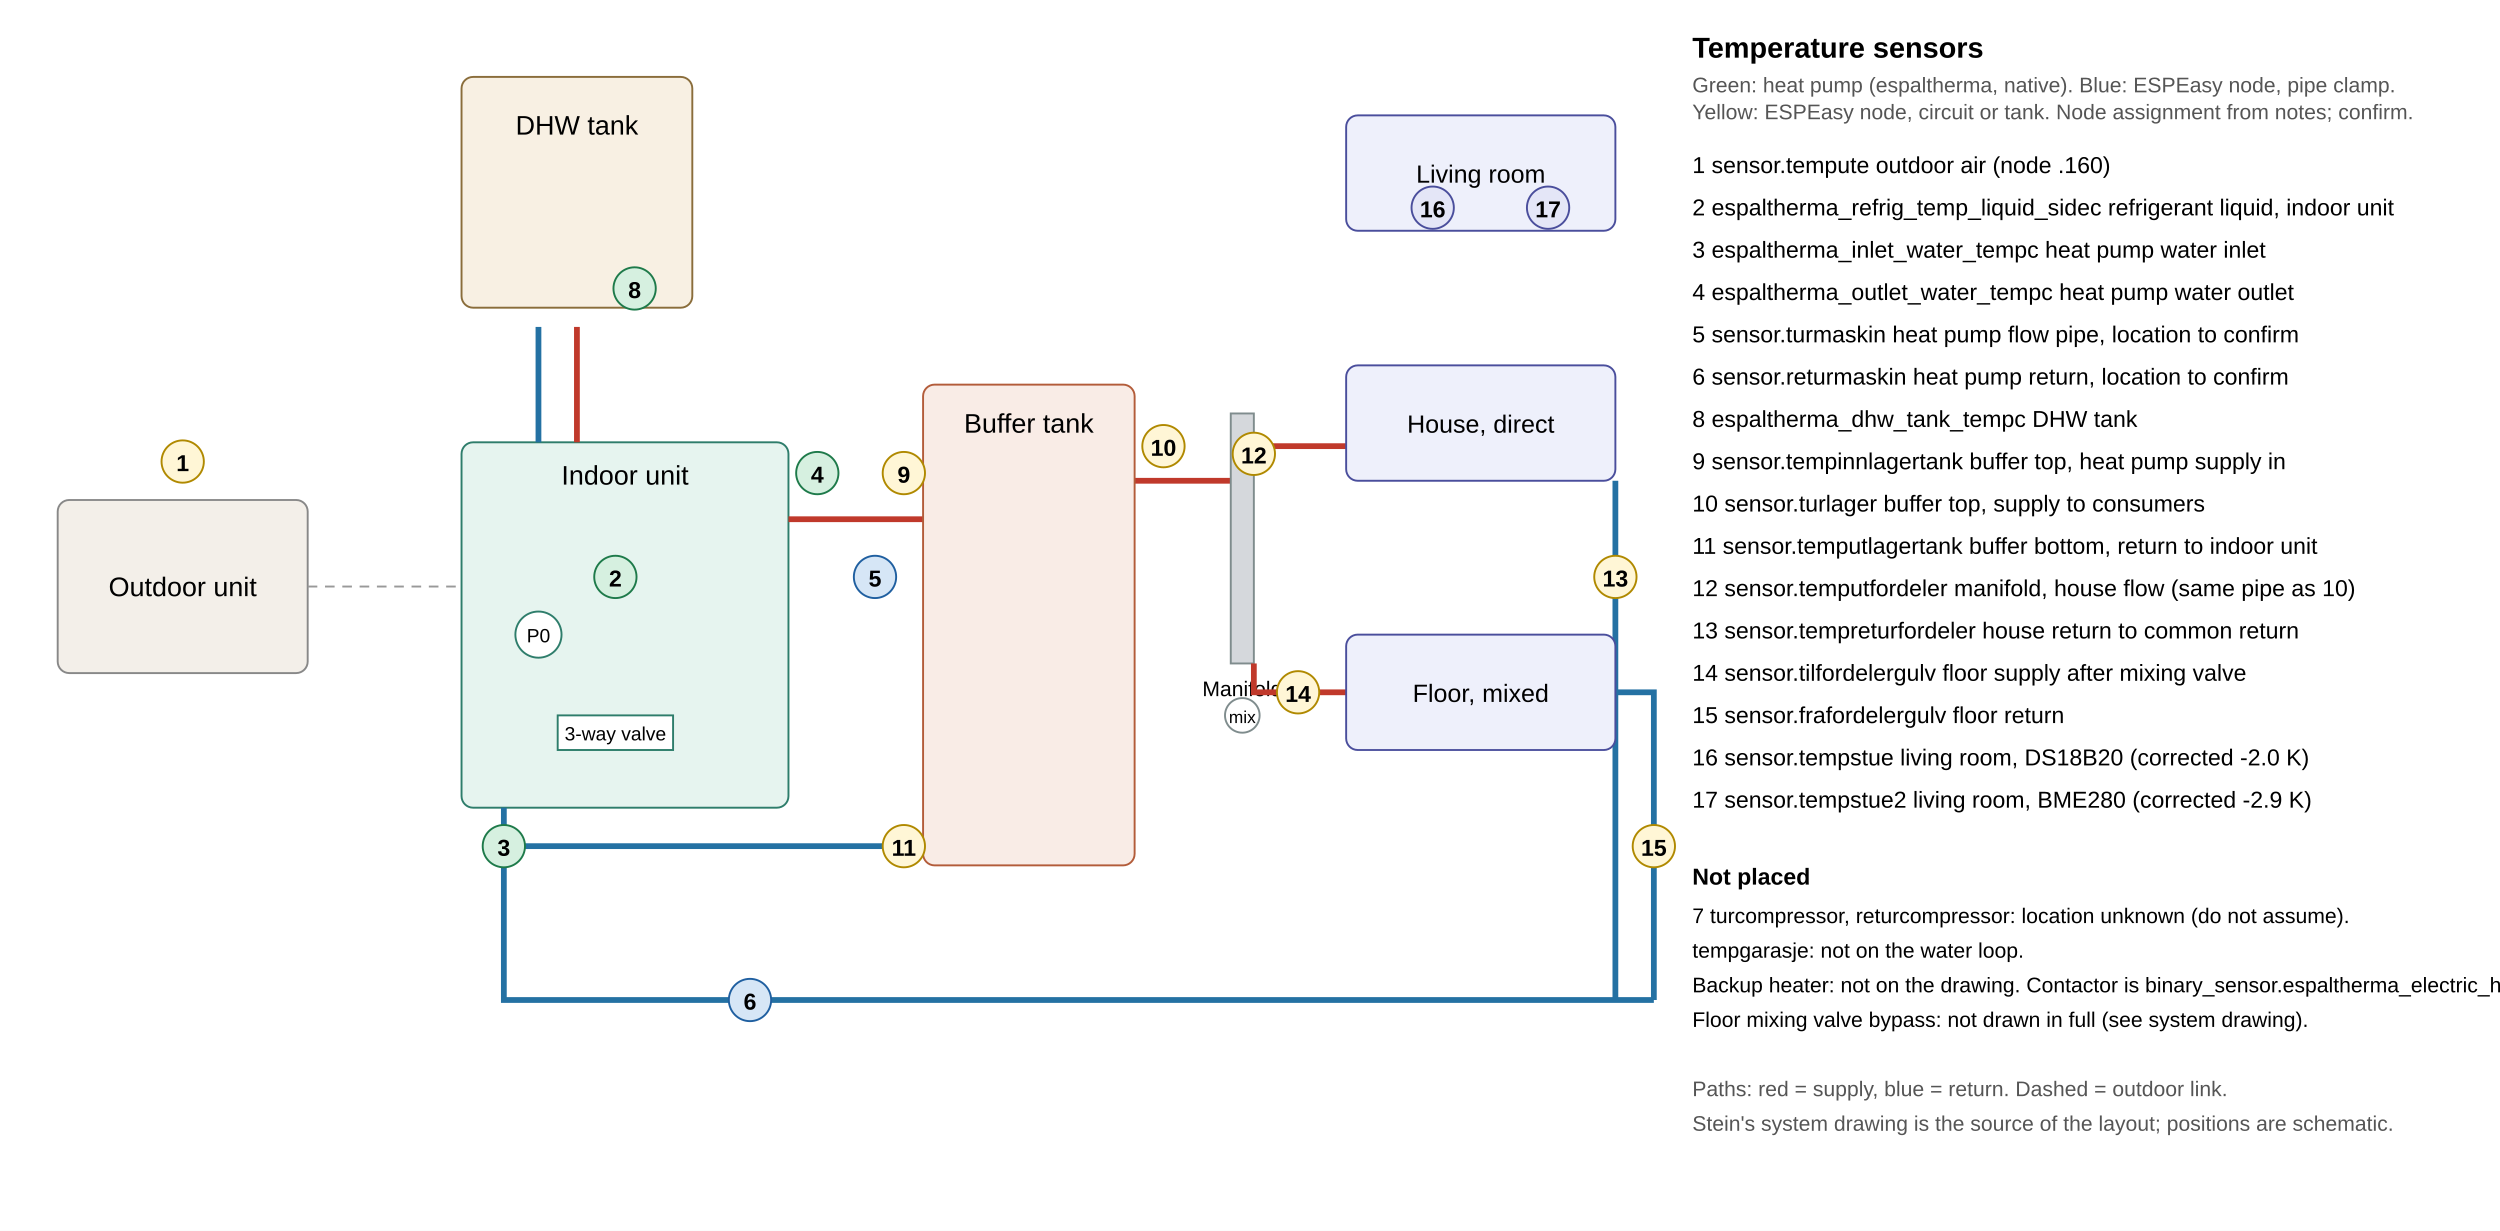
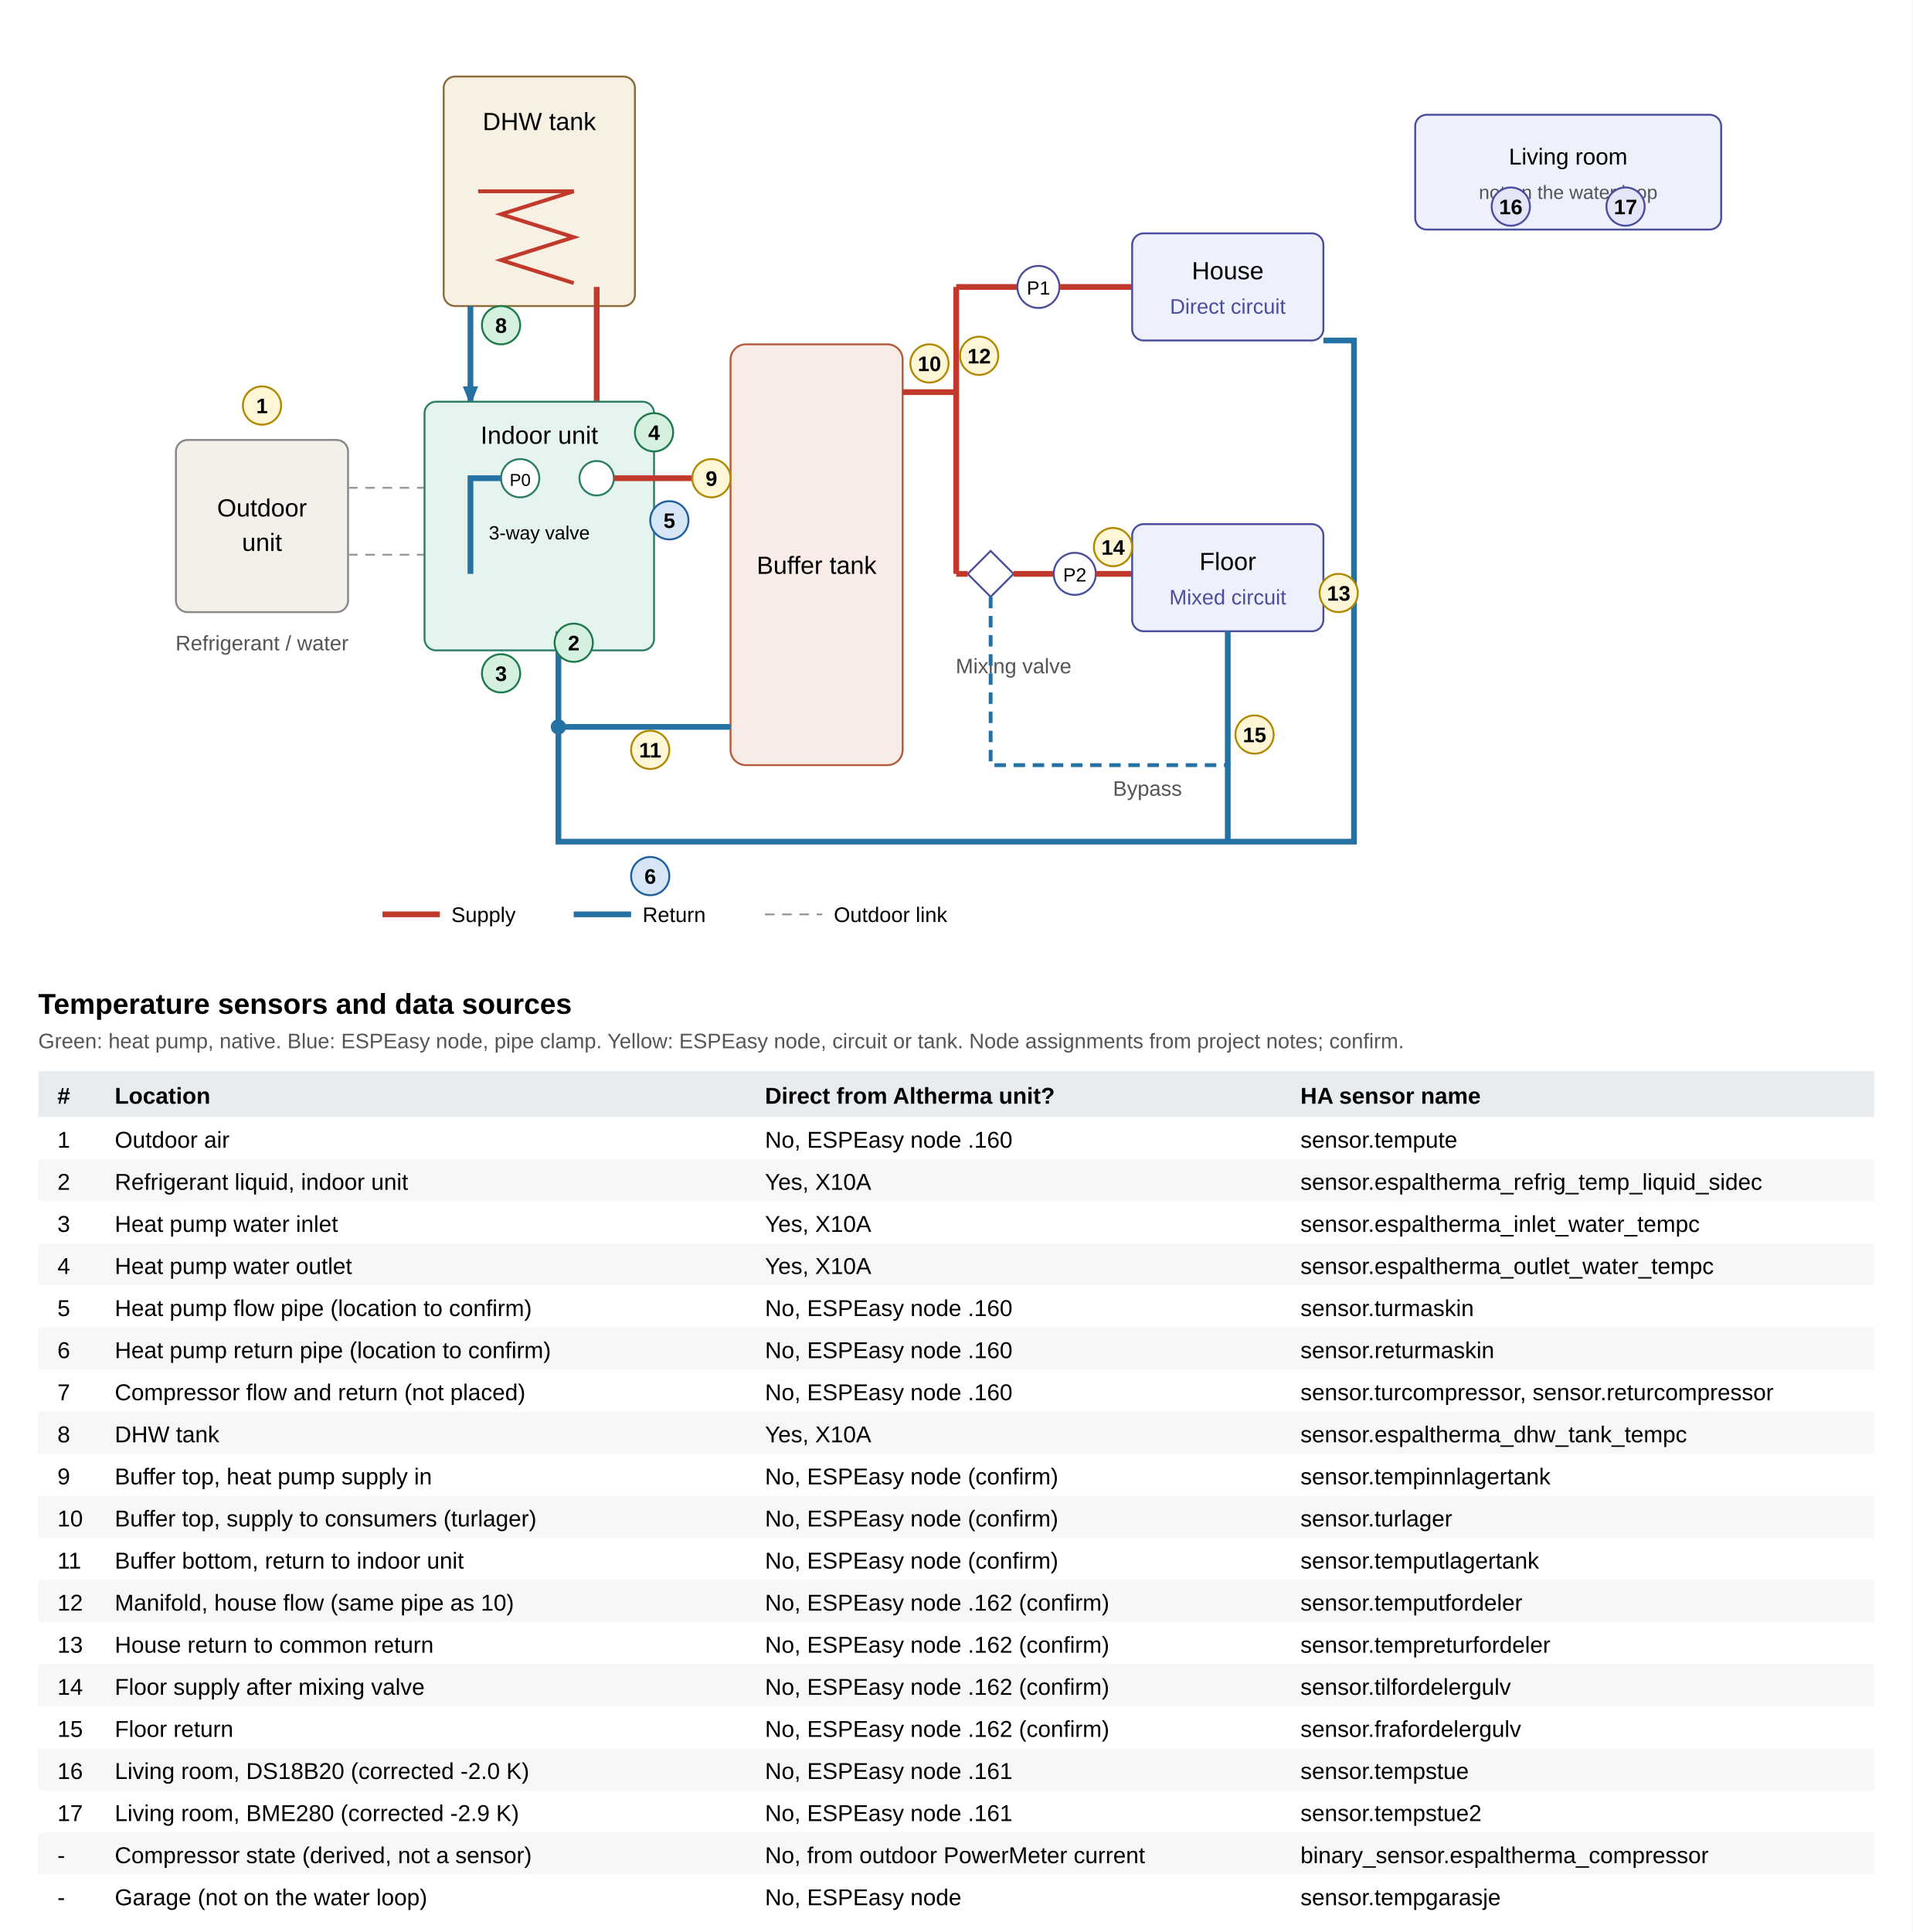
- <svg xmlns="http://www.w3.org/2000/svg" viewBox="0 0 1300 640" width="1300" height="640" font-family="Segoe UI, Arial, sans-serif">
-   <rect width="1300" height="640" fill="#ffffff" />
-   <rect x="30" y="260" width="130" height="90" rx="6" fill="#f3efe9" stroke="#888" />
-   <text x="95" y="310" text-anchor="middle" font-size="14">Outdoor unit</text>
-   <line x1="160" y1="305" x2="240" y2="305" stroke="#999" stroke-dasharray="5 4" />
-   <rect x="240" y="230" width="170" height="190" rx="6" fill="#e6f4ef" stroke="#2e7d6b" />
-   <text x="325" y="252" text-anchor="middle" font-size="14">Indoor unit</text>
-   <circle cx="280" cy="330" r="12" fill="#ffffff" stroke="#2e7d6b" />
-   <text x="280" y="334" text-anchor="middle" font-size="10">P0</text>
-   <rect x="290" y="372" width="60" height="18" fill="#ffffff" stroke="#2e7d6b" />
-   <text x="320" y="385" text-anchor="middle" font-size="10">3-way valve</text>
-   <path d="M410 270 H480" stroke="#c0392b" stroke-width="3" fill="none" />
-   <path d="M300 230 V170" stroke="#c0392b" stroke-width="3" fill="none" />
-   <path d="M280 170 V230" stroke="#2471a3" stroke-width="3" fill="none" />
-   <path d="M590 250 H640" stroke="#c0392b" stroke-width="3" fill="none" />
-   <rect x="640" y="215" width="12" height="130" fill="#d5d8dc" stroke="#7f8c8d" />
-   <text x="646" y="362" text-anchor="middle" font-size="11">Manifold</text>
-   <path d="M652 232 H700" stroke="#c0392b" stroke-width="3" fill="none" />
-   <path d="M652 345 V360 H700" stroke="#c0392b" stroke-width="3" fill="none" />
-   <circle cx="646" cy="372" r="9" fill="#ffffff" stroke="#7f8c8d" />
-   <text x="646" y="376" text-anchor="middle" font-size="9">mix</text>
-   <path d="M840 250 V520" stroke="#2471a3" stroke-width="3" fill="none" />
-   <path d="M840 360 H860 V520" stroke="#2471a3" stroke-width="3" fill="none" />
-   <path d="M860 520 H262 V420" stroke="#2471a3" stroke-width="3" fill="none" />
-   <path d="M480 440 H262" stroke="#2471a3" stroke-width="3" fill="none" />
-   <rect x="240" y="40" width="120" height="120" rx="6" fill="#f8f0e3" stroke="#8a6d3b" />
-   <text x="300" y="70" text-anchor="middle" font-size="14">DHW tank</text>
-   <rect x="480" y="200" width="110" height="250" rx="6" fill="#f9ece6" stroke="#b35c3a" />
-   <text x="535" y="225" text-anchor="middle" font-size="14">Buffer tank</text>
-   <rect x="700" y="60" width="140" height="60" rx="6" fill="#eef0fb" stroke="#4a4e9c" />
-   <text x="770" y="95" text-anchor="middle" font-size="13">Living room</text>
-   <rect x="700" y="190" width="140" height="60" rx="6" fill="#eef0fb" stroke="#4a4e9c" />
-   <text x="770" y="225" text-anchor="middle" font-size="13">House, direct</text>
-   <rect x="700" y="330" width="140" height="60" rx="6" fill="#eef0fb" stroke="#4a4e9c" />
-   <text x="770" y="365" text-anchor="middle" font-size="13">Floor, mixed</text>
-   <g font-size="12" font-weight="bold" text-anchor="middle">
-     <circle cx="95" cy="240" r="11" fill="#fff6d6" stroke="#b08900" />
-     <text x="95" y="245">1</text>
-     <circle cx="320" cy="300" r="11" fill="#d6f0e0" stroke="#1e7a4a" />
-     <text x="320" y="305">2</text>
-     <circle cx="262" cy="440" r="11" fill="#d6f0e0" stroke="#1e7a4a" />
-     <text x="262" y="445">3</text>
-     <circle cx="425" cy="246" r="11" fill="#d6f0e0" stroke="#1e7a4a" />
-     <text x="425" y="251">4</text>
-     <circle cx="455" cy="300" r="11" fill="#d6e6f6" stroke="#1f5fa0" />
-     <text x="455" y="305">5</text>
-     <circle cx="390" cy="520" r="11" fill="#d6e6f6" stroke="#1f5fa0" />
-     <text x="390" y="525">6</text>
-     <circle cx="330" cy="150" r="11" fill="#d6f0e0" stroke="#1e7a4a" />
-     <text x="330" y="155">8</text>
-     <circle cx="470" cy="246" r="11" fill="#fff6d6" stroke="#b08900" />
-     <text x="470" y="251">9</text>
-     <circle cx="605" cy="232" r="11" fill="#fff6d6" stroke="#b08900" />
-     <text x="605" y="237">10</text>
-     <circle cx="470" cy="440" r="11" fill="#fff6d6" stroke="#b08900" />
-     <text x="470" y="445">11</text>
-     <circle cx="652" cy="236" r="11" fill="#fff6d6" stroke="#b08900" />
-     <text x="652" y="241">12</text>
-     <circle cx="840" cy="300" r="11" fill="#fff6d6" stroke="#b08900" />
-     <text x="840" y="305">13</text>
-     <circle cx="675" cy="360" r="11" fill="#fff6d6" stroke="#b08900" />
-     <text x="675" y="365">14</text>
-     <circle cx="860" cy="440" r="11" fill="#fff6d6" stroke="#b08900" />
-     <text x="860" y="445">15</text>
-     <circle cx="745" cy="108" r="11" fill="#e4e6f7" stroke="#4a4e9c" />
-     <text x="745" y="113">16</text>
-     <circle cx="805" cy="108" r="11" fill="#e4e6f7" stroke="#4a4e9c" />
-     <text x="805" y="113">17</text>
+ <svg xmlns="http://www.w3.org/2000/svg" viewBox="0 0 1000 1010" width="1000" height="1010" font-family="Segoe UI, Arial, sans-serif">
+   <rect width="1000" height="1010" fill="#ffffff" />
+   <rect x="92" y="230" width="90" height="90" rx="6" fill="#f3efe9" stroke="#888" />
+   <text x="137" y="270" text-anchor="middle" font-size="13">Outdoor</text>
+   <text x="137" y="288" text-anchor="middle" font-size="13">unit</text>
+   <line x1="182" y1="255" x2="222" y2="255" stroke="#999" stroke-dasharray="5 4" />
+   <line x1="182" y1="290" x2="222" y2="290" stroke="#999" stroke-dasharray="5 4" />
+   <text x="137" y="340" text-anchor="middle" font-size="11" fill="#555">Refrigerant / water</text>
+   <rect x="232" y="40" width="100" height="120" rx="6" fill="#f8f0e3" stroke="#8a6d3b" />
+   <text x="282" y="68" text-anchor="middle" font-size="13">DHW tank</text>
+   <path d="M250 100 H300 L262 112 L300 124 L262 136 L300 148" fill="none" stroke="#c0392b" stroke-width="2" />
+   <path d="M312 245 V150" stroke="#c0392b" stroke-width="3" fill="none" />
+   <path d="M246 160 V210" stroke="#2471a3" stroke-width="3" fill="none" />
+   <polygon points="246,212 242,202 250,202" fill="#2471a3" />
+   <rect x="222" y="210" width="120" height="130" rx="6" fill="#e6f4ef" stroke="#2e7d6b" />
+   <text x="282" y="232" text-anchor="middle" font-size="13">Indoor unit</text>
+   <path d="M246 300 V250 H262" stroke="#2471a3" stroke-width="3" fill="none" />
+   <circle cx="272" cy="250" r="10" fill="#ffffff" stroke="#2e7d6b" />
+   <text x="272" y="254" text-anchor="middle" font-size="9">P0</text>
+   <circle cx="312" cy="250" r="9" fill="#ffffff" stroke="#2e7d6b" />
+   <text x="282" y="282" text-anchor="middle" font-size="10">3-way valve</text>
+   <path d="M292 380 V330" stroke="#2471a3" stroke-width="3" fill="none" />
+   <circle cx="292" cy="380" r="4" fill="#2471a3" />
+   <path d="M321 250 H382" stroke="#c0392b" stroke-width="3" fill="none" />
+   <rect x="382" y="180" width="90" height="220" rx="8" fill="#f9ece6" stroke="#b35c3a" />
+   <text x="427" y="300" text-anchor="middle" font-size="13">Buffer tank</text>
+   <path d="M382 380 H292" stroke="#2471a3" stroke-width="3" fill="none" />
+   <path d="M472 205 H500" stroke="#c0392b" stroke-width="3" fill="none" />
+   <path d="M500 150 V300" stroke="#c0392b" stroke-width="3" fill="none" />
+   <path d="M500 150 H532" stroke="#c0392b" stroke-width="3" fill="none" />
+   <circle cx="543" cy="150" r="11" fill="#ffffff" stroke="#4a4e9c" />
+   <text x="543" y="154" text-anchor="middle" font-size="10">P1</text>
+   <path d="M554 150 H592" stroke="#c0392b" stroke-width="3" fill="none" />
+   <polygon points="518,288 530,300 518,312 506,300" fill="#ffffff" stroke="#4a4e9c" />
+   <path d="M500 300 H506" stroke="#c0392b" stroke-width="3" fill="none" />
+   <path d="M530 300 H551" stroke="#c0392b" stroke-width="3" fill="none" />
+   <circle cx="562" cy="300" r="11" fill="#ffffff" stroke="#4a4e9c" />
+   <text x="562" y="304" text-anchor="middle" font-size="10">P2</text>
+   <path d="M573 300 H592" stroke="#c0392b" stroke-width="3" fill="none" />
+   <text x="530" y="352" text-anchor="middle" font-size="11" fill="#555">Mixing valve</text>
+   <path d="M518 312 V400 H642" stroke="#2471a3" stroke-width="2" stroke-dasharray="6 4" fill="none" />
+   <text x="600" y="416" text-anchor="middle" font-size="11" fill="#555">Bypass</text>
+   <rect x="592" y="122" width="100" height="56" rx="6" fill="#eef0fb" stroke="#4a4e9c" />
+   <text x="642" y="146" text-anchor="middle" font-size="13">House</text>
+   <text x="642" y="164" text-anchor="middle" font-size="11" fill="#4a4e9c">Direct circuit</text>
+   <path d="M692 178 H708 V440 H292 V380" stroke="#2471a3" stroke-width="3" fill="none" />
+   <rect x="592" y="274" width="100" height="56" rx="6" fill="#eef0fb" stroke="#4a4e9c" />
+   <text x="642" y="298" text-anchor="middle" font-size="13">Floor</text>
+   <text x="642" y="316" text-anchor="middle" font-size="11" fill="#4a4e9c">Mixed circuit</text>
+   <path d="M642 330 V440" stroke="#2471a3" stroke-width="3" fill="none" />
+   <rect x="740" y="60" width="160" height="60" rx="6" fill="#eef0fb" stroke="#4a4e9c" />
+   <text x="820" y="86" text-anchor="middle" font-size="12">Living room</text>
+   <text x="820" y="104" text-anchor="middle" font-size="10" fill="#555">not on the water loop</text>
+   <path d="M200 478 H230" stroke="#c0392b" stroke-width="3" />
+   <text x="236" y="482" font-size="11">Supply</text>
+   <path d="M300 478 H330" stroke="#2471a3" stroke-width="3" />
+   <text x="336" y="482" font-size="11">Return</text>
+   <line x1="400" y1="478" x2="430" y2="478" stroke="#999" stroke-dasharray="5 4" />
+   <text x="436" y="482" font-size="11">Outdoor link</text>
+   <g font-size="11" font-weight="bold" text-anchor="middle">
+     <circle cx="137" cy="212" r="10" fill="#fff6d6" stroke="#b08900" />
+     <text x="137" y="216">1</text>
+     <circle cx="300" cy="336" r="10" fill="#d6f0e0" stroke="#1e7a4a" />
+     <text x="300" y="340">2</text>
+     <circle cx="262" cy="352" r="10" fill="#d6f0e0" stroke="#1e7a4a" />
+     <text x="262" y="356">3</text>
+     <circle cx="342" cy="226" r="10" fill="#d6f0e0" stroke="#1e7a4a" />
+     <text x="342" y="230">4</text>
+     <circle cx="350" cy="272" r="10" fill="#d6e6f6" stroke="#1f5fa0" />
+     <text x="350" y="276">5</text>
+     <circle cx="340" cy="458" r="10" fill="#d6e6f6" stroke="#1f5fa0" />
+     <text x="340" y="462">6</text>
+     <circle cx="262" cy="170" r="10" fill="#d6f0e0" stroke="#1e7a4a" />
+     <text x="262" y="174">8</text>
+     <circle cx="372" cy="250" r="10" fill="#fff6d6" stroke="#b08900" />
+     <text x="372" y="254">9</text>
+     <circle cx="486" cy="190" r="10" fill="#fff6d6" stroke="#b08900" />
+     <text x="486" y="194">10</text>
+     <circle cx="340" cy="392" r="10" fill="#fff6d6" stroke="#b08900" />
+     <text x="340" y="396">11</text>
+     <circle cx="512" cy="186" r="10" fill="#fff6d6" stroke="#b08900" />
+     <text x="512" y="190">12</text>
+     <circle cx="700" cy="310" r="10" fill="#fff6d6" stroke="#b08900" />
+     <text x="700" y="314">13</text>
+     <circle cx="582" cy="286" r="10" fill="#fff6d6" stroke="#b08900" />
+     <text x="582" y="290">14</text>
+     <circle cx="656" cy="384" r="10" fill="#fff6d6" stroke="#b08900" />
+     <text x="656" y="388">15</text>
+     <circle cx="790" cy="108" r="10" fill="#e4e6f7" stroke="#4a4e9c" />
+     <text x="790" y="112">16</text>
+     <circle cx="850" cy="108" r="10" fill="#e4e6f7" stroke="#4a4e9c" />
+     <text x="850" y="112">17</text>
  </g>
+   <text x="20" y="530" font-size="15" font-weight="bold">Temperature sensors and data sources</text>
+   <text x="20" y="548" font-size="11" fill="#555">Green: heat pump, native. Blue: ESPEasy node, pipe clamp. Yellow: ESPEasy node, circuit or tank. Node assignments from project notes; confirm.</text>
+   <rect x="20" y="560" width="960" height="24" fill="#e9ecef" />
+   <text x="30" y="577" font-size="12" font-weight="bold">#</text>
+   <text x="60" y="577" font-size="12" font-weight="bold">Location</text>
+   <text x="400" y="577" font-size="12" font-weight="bold">Direct from Altherma unit?</text>
+   <text x="680" y="577" font-size="12" font-weight="bold">HA sensor name</text>
  <g font-size="12">
-     <text x="880" y="30" font-size="15" font-weight="bold">Temperature sensors</text>
-     <text x="880" y="48" font-size="11" fill="#555">Green: heat pump (espaltherma, native). Blue: ESPEasy node, pipe clamp.</text>
-     <text x="880" y="62" font-size="11" fill="#555">Yellow: ESPEasy node, circuit or tank. Node assignment from notes; confirm.</text>
-     <text x="880" y="90">1  sensor.tempute           outdoor air (node .160)</text>
-     <text x="880" y="112">2  espaltherma_refrig_temp_liquid_sidec   refrigerant liquid, indoor unit</text>
-     <text x="880" y="134">3  espaltherma_inlet_water_tempc      heat pump water inlet</text>
-     <text x="880" y="156">4  espaltherma_outlet_water_tempc     heat pump water outlet</text>
-     <text x="880" y="178">5  sensor.turmaskin                  heat pump flow pipe, location to confirm</text>
-     <text x="880" y="200">6  sensor.returmaskin                heat pump return, location to confirm</text>
-     <text x="880" y="222">8  espaltherma_dhw_tank_tempc        DHW tank</text>
-     <text x="880" y="244">9  sensor.tempinnlagertank           buffer top, heat pump supply in</text>
-     <text x="880" y="266">10 sensor.turlager                   buffer top, supply to consumers</text>
-     <text x="880" y="288">11 sensor.temputlagertank            buffer bottom, return to indoor unit</text>
-     <text x="880" y="310">12 sensor.temputfordeler             manifold, house flow (same pipe as 10)</text>
-     <text x="880" y="332">13 sensor.tempreturfordeler          house return to common return</text>
-     <text x="880" y="354">14 sensor.tilfordelergulv            floor supply after mixing valve</text>
-     <text x="880" y="376">15 sensor.frafordelergulv            floor return</text>
-     <text x="880" y="398">16 sensor.tempstue                  living room, DS18B20 (corrected -2.0 K)</text>
-     <text x="880" y="420">17 sensor.tempstue2                 living room, BME280 (corrected -2.9 K)</text>
-     <text x="880" y="460" font-weight="bold">Not placed</text>
-     <text x="880" y="480" font-size="11">7  turcompressor, returcompressor: location unknown (do not assume).</text>
-     <text x="880" y="498" font-size="11">tempgarasje: not on the water loop.</text>
-     <text x="880" y="516" font-size="11">Backup heater: not on the drawing. Contactor is binary_sensor.espaltherma_electric_heater_contactor.</text>
-     <text x="880" y="534" font-size="11">Floor mixing valve bypass: not drawn in full (see system drawing).</text>
-     <text x="880" y="570" font-size="11" fill="#555">Paths: red = supply, blue = return. Dashed = outdoor link.</text>
-     <text x="880" y="588" font-size="11" fill="#555">Stein's system drawing is the source of the layout; positions are schematic.</text>
+     <rect x="20" y="584" width="960" height="22" fill="#ffffff" />
+     <text x="30" y="600">1</text>
+     <text x="60" y="600">Outdoor air</text>
+     <text x="400" y="600">No, ESPEasy node .160</text>
+     <text x="680" y="600">sensor.tempute</text>
+     <rect x="20" y="606" width="960" height="22" fill="#f6f7f8" />
+     <text x="30" y="622">2</text>
+     <text x="60" y="622">Refrigerant liquid, indoor unit</text>
+     <text x="400" y="622">Yes, X10A</text>
+     <text x="680" y="622">sensor.espaltherma_refrig_temp_liquid_sidec</text>
+     <rect x="20" y="628" width="960" height="22" fill="#ffffff" />
+     <text x="30" y="644">3</text>
+     <text x="60" y="644">Heat pump water inlet</text>
+     <text x="400" y="644">Yes, X10A</text>
+     <text x="680" y="644">sensor.espaltherma_inlet_water_tempc</text>
+     <rect x="20" y="650" width="960" height="22" fill="#f6f7f8" />
+     <text x="30" y="666">4</text>
+     <text x="60" y="666">Heat pump water outlet</text>
+     <text x="400" y="666">Yes, X10A</text>
+     <text x="680" y="666">sensor.espaltherma_outlet_water_tempc</text>
+     <rect x="20" y="672" width="960" height="22" fill="#ffffff" />
+     <text x="30" y="688">5</text>
+     <text x="60" y="688">Heat pump flow pipe (location to confirm)</text>
+     <text x="400" y="688">No, ESPEasy node .160</text>
+     <text x="680" y="688">sensor.turmaskin</text>
+     <rect x="20" y="694" width="960" height="22" fill="#f6f7f8" />
+     <text x="30" y="710">6</text>
+     <text x="60" y="710">Heat pump return pipe (location to confirm)</text>
+     <text x="400" y="710">No, ESPEasy node .160</text>
+     <text x="680" y="710">sensor.returmaskin</text>
+     <rect x="20" y="716" width="960" height="22" fill="#ffffff" />
+     <text x="30" y="732">7</text>
+     <text x="60" y="732">Compressor flow and return (not placed)</text>
+     <text x="400" y="732">No, ESPEasy node .160</text>
+     <text x="680" y="732">sensor.turcompressor, sensor.returcompressor</text>
+     <rect x="20" y="738" width="960" height="22" fill="#f6f7f8" />
+     <text x="30" y="754">8</text>
+     <text x="60" y="754">DHW tank</text>
+     <text x="400" y="754">Yes, X10A</text>
+     <text x="680" y="754">sensor.espaltherma_dhw_tank_tempc</text>
+     <rect x="20" y="760" width="960" height="22" fill="#ffffff" />
+     <text x="30" y="776">9</text>
+     <text x="60" y="776">Buffer top, heat pump supply in</text>
+     <text x="400" y="776">No, ESPEasy node (confirm)</text>
+     <text x="680" y="776">sensor.tempinnlagertank</text>
+     <rect x="20" y="782" width="960" height="22" fill="#f6f7f8" />
+     <text x="30" y="798">10</text>
+     <text x="60" y="798">Buffer top, supply to consumers (turlager)</text>
+     <text x="400" y="798">No, ESPEasy node (confirm)</text>
+     <text x="680" y="798">sensor.turlager</text>
+     <rect x="20" y="804" width="960" height="22" fill="#ffffff" />
+     <text x="30" y="820">11</text>
+     <text x="60" y="820">Buffer bottom, return to indoor unit</text>
+     <text x="400" y="820">No, ESPEasy node (confirm)</text>
+     <text x="680" y="820">sensor.temputlagertank</text>
+     <rect x="20" y="826" width="960" height="22" fill="#f6f7f8" />
+     <text x="30" y="842">12</text>
+     <text x="60" y="842">Manifold, house flow (same pipe as 10)</text>
+     <text x="400" y="842">No, ESPEasy node .162 (confirm)</text>
+     <text x="680" y="842">sensor.temputfordeler</text>
+     <rect x="20" y="848" width="960" height="22" fill="#ffffff" />
+     <text x="30" y="864">13</text>
+     <text x="60" y="864">House return to common return</text>
+     <text x="400" y="864">No, ESPEasy node .162 (confirm)</text>
+     <text x="680" y="864">sensor.tempreturfordeler</text>
+     <rect x="20" y="870" width="960" height="22" fill="#f6f7f8" />
+     <text x="30" y="886">14</text>
+     <text x="60" y="886">Floor supply after mixing valve</text>
+     <text x="400" y="886">No, ESPEasy node .162 (confirm)</text>
+     <text x="680" y="886">sensor.tilfordelergulv</text>
+     <rect x="20" y="892" width="960" height="22" fill="#ffffff" />
+     <text x="30" y="908">15</text>
+     <text x="60" y="908">Floor return</text>
+     <text x="400" y="908">No, ESPEasy node .162 (confirm)</text>
+     <text x="680" y="908">sensor.frafordelergulv</text>
+     <rect x="20" y="914" width="960" height="22" fill="#f6f7f8" />
+     <text x="30" y="930">16</text>
+     <text x="60" y="930">Living room, DS18B20 (corrected -2.0 K)</text>
+     <text x="400" y="930">No, ESPEasy node .161</text>
+     <text x="680" y="930">sensor.tempstue</text>
+     <rect x="20" y="936" width="960" height="22" fill="#ffffff" />
+     <text x="30" y="952">17</text>
+     <text x="60" y="952">Living room, BME280 (corrected -2.9 K)</text>
+     <text x="400" y="952">No, ESPEasy node .161</text>
+     <text x="680" y="952">sensor.tempstue2</text>
+     <rect x="20" y="958" width="960" height="22" fill="#f6f7f8" />
+     <text x="30" y="974">-</text>
+     <text x="60" y="974">Compressor state (derived, not a sensor)</text>
+     <text x="400" y="974">No, from outdoor PowerMeter current</text>
+     <text x="680" y="974">binary_sensor.espaltherma_compressor</text>
+     <rect x="20" y="980" width="960" height="22" fill="#ffffff" />
+     <text x="30" y="996">-</text>
+     <text x="60" y="996">Garage (not on the water loop)</text>
+     <text x="400" y="996">No, ESPEasy node</text>
+     <text x="680" y="996">sensor.tempgarasje</text>
  </g>
</svg>
